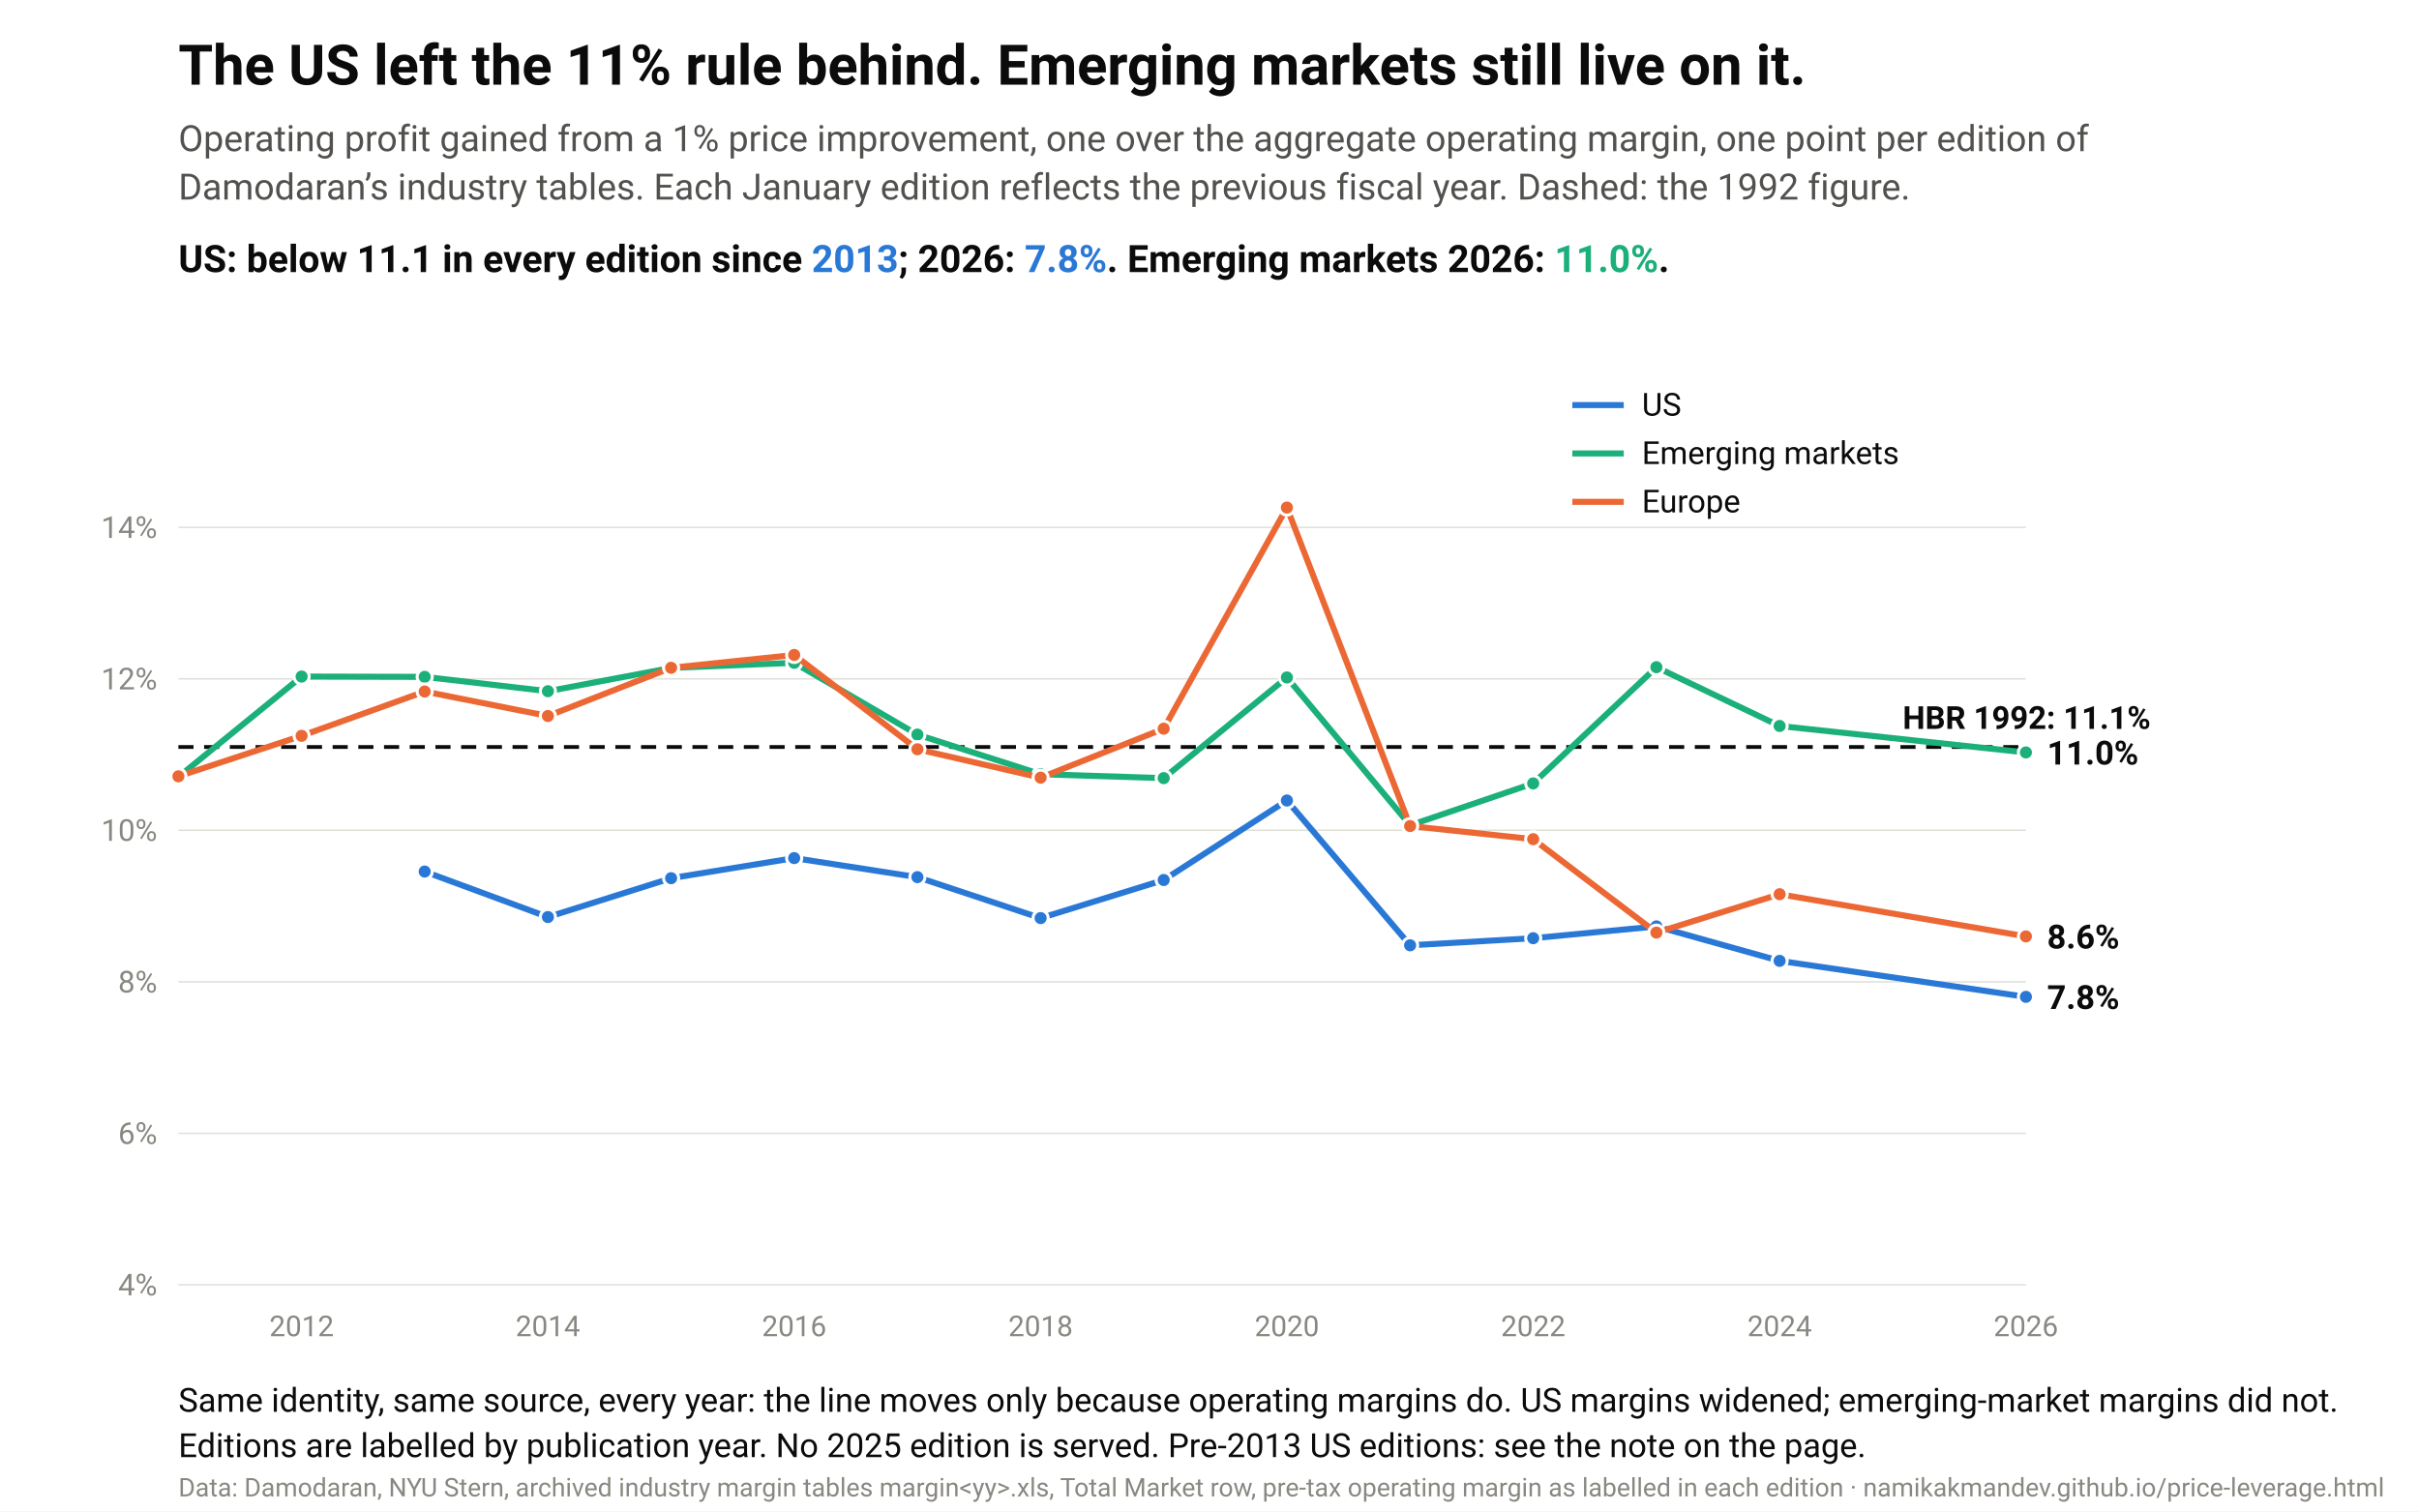
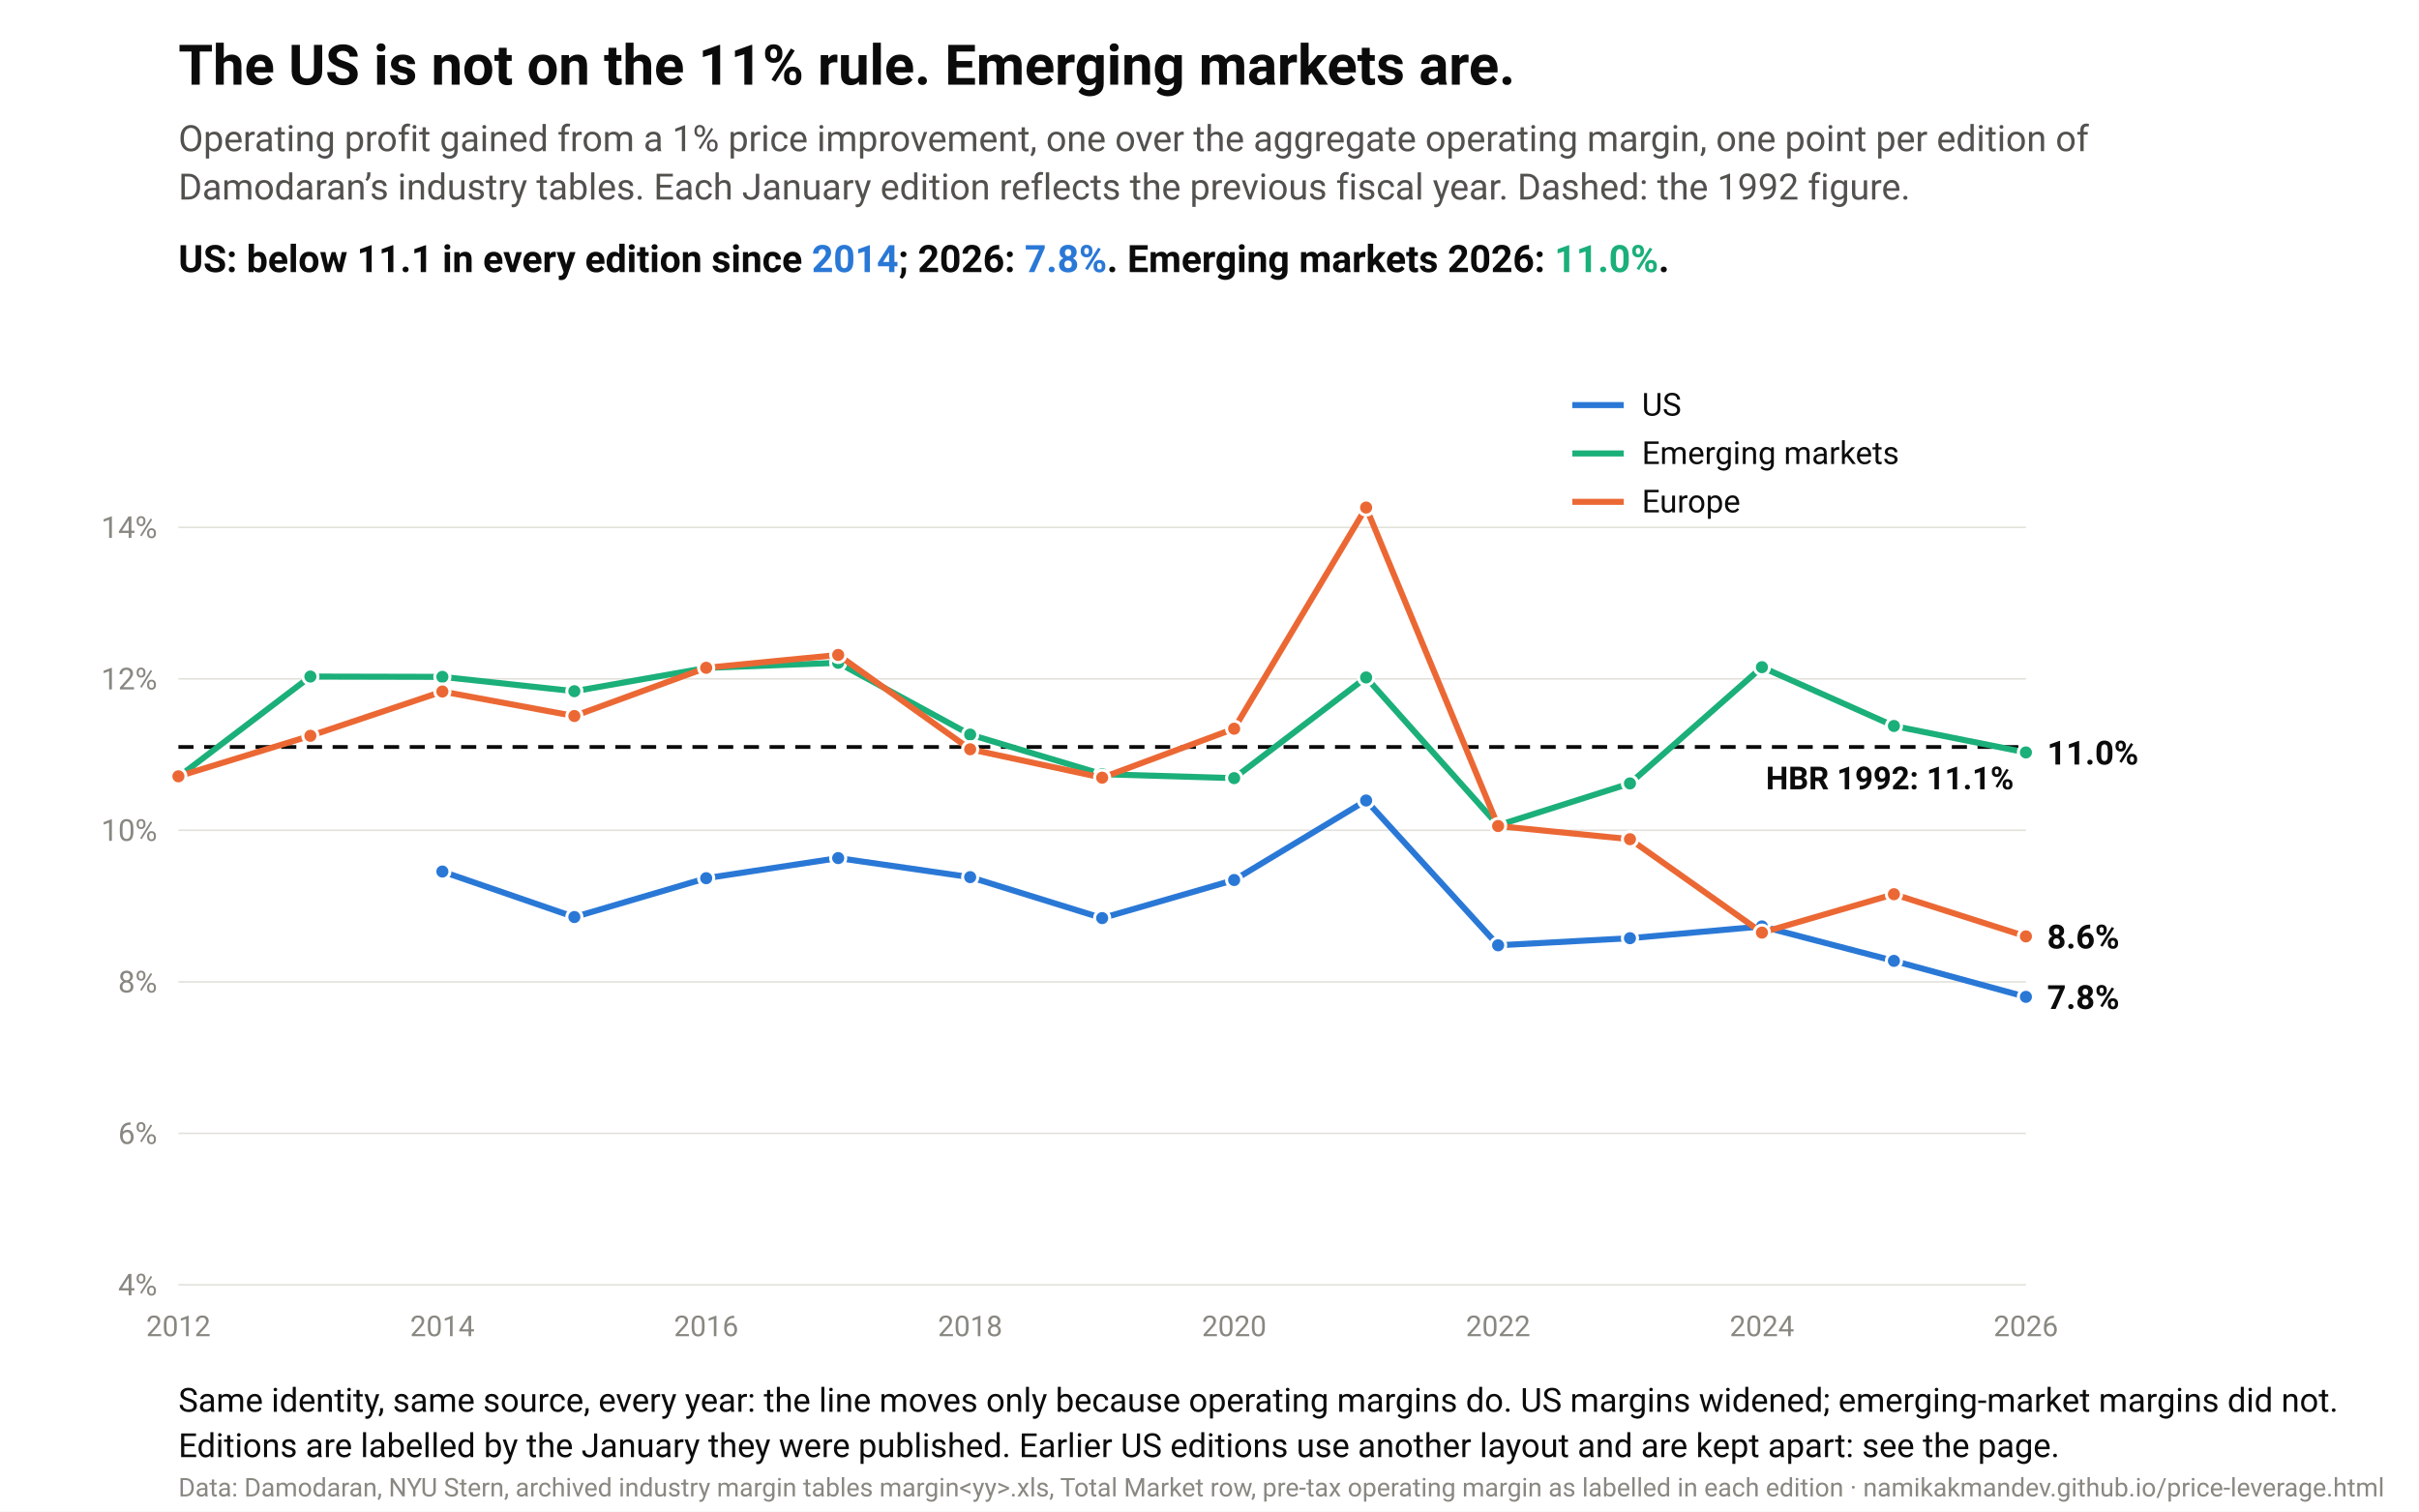
<svg xmlns="http://www.w3.org/2000/svg" width="1600" height="1000" viewBox="0 0 1600 1000" font-family="-apple-system,BlinkMacSystemFont,'Segoe UI',Roboto,'Helvetica Neue',Arial,sans-serif">
  <rect width="1600" height="1000" fill="#fff" />
-   <text x="118" y="56" font-size="37" font-weight="700" fill="#0b0b0b">The US left the 11% rule behind. Emerging markets still live on it.</text>
+   <text x="118" y="56" font-size="37" font-weight="700" fill="#0b0b0b">The US is not on the 11% rule. Emerging markets are.</text>
  <text x="118" y="100" font-size="24" fill="#52514e">Operating profit gained from a 1% price improvement, one over the aggregate operating margin, one point per edition of</text>
  <text x="118" y="132" font-size="24" fill="#52514e">Damodaran’s industry tables. Each January edition reflects the previous fiscal year. Dashed: the 1992 figure.</text>
-   <text x="118" y="180" font-size="25" font-weight="700" fill="#0b0b0b">US: below 11.1 in every edition since <tspan fill="#2a78d6">2013</tspan>; 2026: <tspan fill="#2a78d6">7.8%</tspan>.   Emerging markets 2026: <tspan fill="#1baf7a">11.0%</tspan>.</text>
+   <text x="118" y="180" font-size="25" font-weight="700" fill="#0b0b0b">US: below 11.1 in every edition since <tspan fill="#2a78d6">2014</tspan>; 2026: <tspan fill="#2a78d6">7.8%</tspan>.   Emerging markets 2026: <tspan fill="#1baf7a">11.0%</tspan>.</text>
  <line x1="118" y1="850.0" x2="1340" y2="850.0" stroke="#e1e0d9" stroke-width="1" />
  <text x="104" y="857.0" font-size="20" fill="#898781" text-anchor="end">4%</text>
  <line x1="118" y1="749.8" x2="1340" y2="749.8" stroke="#e1e0d9" stroke-width="1" />
  <text x="104" y="756.8" font-size="20" fill="#898781" text-anchor="end">6%</text>
  <line x1="118" y1="649.6" x2="1340" y2="649.6" stroke="#e1e0d9" stroke-width="1" />
  <text x="104" y="656.6" font-size="20" fill="#898781" text-anchor="end">8%</text>
  <line x1="118" y1="549.3" x2="1340" y2="549.3" stroke="#e1e0d9" stroke-width="1" />
  <text x="104" y="556.3" font-size="20" fill="#898781" text-anchor="end">10%</text>
  <line x1="118" y1="449.1" x2="1340" y2="449.1" stroke="#e1e0d9" stroke-width="1" />
  <text x="104" y="456.1" font-size="20" fill="#898781" text-anchor="end">12%</text>
  <line x1="118" y1="348.9" x2="1340" y2="348.9" stroke="#e1e0d9" stroke-width="1" />
  <text x="104" y="355.9" font-size="20" fill="#898781" text-anchor="end">14%</text>
-   <text x="199.5" y="884" font-size="19" fill="#898781" text-anchor="middle">2012</text>
-   <text x="362.4" y="884" font-size="19" fill="#898781" text-anchor="middle">2014</text>
-   <text x="525.3" y="884" font-size="19" fill="#898781" text-anchor="middle">2016</text>
-   <text x="688.3" y="884" font-size="19" fill="#898781" text-anchor="middle">2018</text>
-   <text x="851.2" y="884" font-size="19" fill="#898781" text-anchor="middle">2020</text>
-   <text x="1014.1" y="884" font-size="19" fill="#898781" text-anchor="middle">2022</text>
-   <text x="1177.1" y="884" font-size="19" fill="#898781" text-anchor="middle">2024</text>
+   <text x="118.0" y="884" font-size="19" fill="#898781" text-anchor="middle">2012</text>
+   <text x="292.6" y="884" font-size="19" fill="#898781" text-anchor="middle">2014</text>
+   <text x="467.1" y="884" font-size="19" fill="#898781" text-anchor="middle">2016</text>
+   <text x="641.7" y="884" font-size="19" fill="#898781" text-anchor="middle">2018</text>
+   <text x="816.3" y="884" font-size="19" fill="#898781" text-anchor="middle">2020</text>
+   <text x="990.9" y="884" font-size="19" fill="#898781" text-anchor="middle">2022</text>
+   <text x="1165.4" y="884" font-size="19" fill="#898781" text-anchor="middle">2024</text>
  <text x="1340.0" y="884" font-size="19" fill="#898781" text-anchor="middle">2026</text>
  <line x1="118" y1="494.2" x2="1340" y2="494.2" stroke="#0b0b0b" stroke-width="2.5" stroke-dasharray="10 7" />
-   <text x="1258.5" y="482.2" font-size="21" font-weight="700" fill="#0b0b0b">HBR 1992: 11.1%</text>
+   <text x="1332.0" y="522.2" font-size="21" font-weight="700" fill="#0b0b0b" text-anchor="end">HBR 1992: 11.1%</text>
  <line x1="1040" y1="268" x2="1074" y2="268" stroke="#2a78d6" stroke-width="4" />
  <text x="1086" y="275" font-size="21" fill="#0b0b0b">US</text>
  <line x1="1040" y1="300" x2="1074" y2="300" stroke="#1baf7a" stroke-width="4" />
  <text x="1086" y="307" font-size="21" fill="#0b0b0b">Emerging markets</text>
  <line x1="1040" y1="332" x2="1074" y2="332" stroke="#eb6834" stroke-width="4" />
  <text x="1086" y="339" font-size="21" fill="#0b0b0b">Europe</text>
-   <path d="M280.9,576.6 L362.4,606.7 L443.9,581.0 L525.3,567.7 L606.8,580.3 L688.3,607.4 L769.7,582.2 L851.2,529.6 L932.7,625.4 L1014.1,620.7 L1095.6,612.9 L1177.1,635.7 L1340.0,659.5" fill="none" stroke="#2a78d6" stroke-width="4" stroke-linejoin="round" stroke-linecap="round" />
-   <circle cx="280.9" cy="576.6" r="5" fill="#2a78d6" stroke="#fff" stroke-width="2" />
-   <circle cx="362.4" cy="606.7" r="5" fill="#2a78d6" stroke="#fff" stroke-width="2" />
-   <circle cx="443.9" cy="581.0" r="5" fill="#2a78d6" stroke="#fff" stroke-width="2" />
-   <circle cx="525.3" cy="567.7" r="5" fill="#2a78d6" stroke="#fff" stroke-width="2" />
-   <circle cx="606.8" cy="580.3" r="5" fill="#2a78d6" stroke="#fff" stroke-width="2" />
-   <circle cx="688.3" cy="607.4" r="5" fill="#2a78d6" stroke="#fff" stroke-width="2" />
-   <circle cx="769.7" cy="582.2" r="5" fill="#2a78d6" stroke="#fff" stroke-width="2" />
-   <circle cx="851.2" cy="529.6" r="5" fill="#2a78d6" stroke="#fff" stroke-width="2" />
-   <circle cx="932.7" cy="625.4" r="5" fill="#2a78d6" stroke="#fff" stroke-width="2" />
-   <circle cx="1014.1" cy="620.7" r="5" fill="#2a78d6" stroke="#fff" stroke-width="2" />
-   <circle cx="1095.6" cy="612.9" r="5" fill="#2a78d6" stroke="#fff" stroke-width="2" />
-   <circle cx="1177.1" cy="635.7" r="5" fill="#2a78d6" stroke="#fff" stroke-width="2" />
+   <path d="M292.6,576.6 L379.9,606.7 L467.1,581.0 L554.4,567.7 L641.7,580.3 L729.0,607.4 L816.3,582.2 L903.6,529.6 L990.9,625.4 L1078.1,620.7 L1165.4,612.9 L1252.7,635.7 L1340.0,659.5" fill="none" stroke="#2a78d6" stroke-width="4" stroke-linejoin="round" stroke-linecap="round" />
+   <circle cx="292.6" cy="576.6" r="5" fill="#2a78d6" stroke="#fff" stroke-width="2" />
+   <circle cx="379.9" cy="606.7" r="5" fill="#2a78d6" stroke="#fff" stroke-width="2" />
+   <circle cx="467.1" cy="581.0" r="5" fill="#2a78d6" stroke="#fff" stroke-width="2" />
+   <circle cx="554.4" cy="567.7" r="5" fill="#2a78d6" stroke="#fff" stroke-width="2" />
+   <circle cx="641.7" cy="580.3" r="5" fill="#2a78d6" stroke="#fff" stroke-width="2" />
+   <circle cx="729.0" cy="607.4" r="5" fill="#2a78d6" stroke="#fff" stroke-width="2" />
+   <circle cx="816.3" cy="582.2" r="5" fill="#2a78d6" stroke="#fff" stroke-width="2" />
+   <circle cx="903.6" cy="529.6" r="5" fill="#2a78d6" stroke="#fff" stroke-width="2" />
+   <circle cx="990.9" cy="625.4" r="5" fill="#2a78d6" stroke="#fff" stroke-width="2" />
+   <circle cx="1078.1" cy="620.7" r="5" fill="#2a78d6" stroke="#fff" stroke-width="2" />
+   <circle cx="1165.4" cy="612.9" r="5" fill="#2a78d6" stroke="#fff" stroke-width="2" />
+   <circle cx="1252.7" cy="635.7" r="5" fill="#2a78d6" stroke="#fff" stroke-width="2" />
  <circle cx="1340.0" cy="659.5" r="5" fill="#2a78d6" stroke="#fff" stroke-width="2" />
  <text x="1354.0" y="667.5" font-size="22" font-weight="700" fill="#0b0b0b">7.8%</text>
-   <path d="M118.0,514.0 L199.5,447.6 L280.9,447.8 L362.4,457.3 L443.9,441.9 L525.3,438.5 L606.8,486.0 L688.3,512.2 L769.7,514.8 L851.2,448.2 L932.7,546.0 L1014.1,518.3 L1095.6,441.4 L1177.1,480.3 L1340.0,497.8" fill="none" stroke="#1baf7a" stroke-width="4" stroke-linejoin="round" stroke-linecap="round" />
+   <path d="M118.0,514.0 L205.3,447.6 L292.6,447.8 L379.9,457.3 L467.1,441.9 L554.4,438.5 L641.7,486.0 L729.0,512.2 L816.3,514.8 L903.6,448.2 L990.9,546.0 L1078.1,518.3 L1165.4,441.4 L1252.7,480.3 L1340.0,497.8" fill="none" stroke="#1baf7a" stroke-width="4" stroke-linejoin="round" stroke-linecap="round" />
  <circle cx="118.0" cy="514.0" r="5" fill="#1baf7a" stroke="#fff" stroke-width="2" />
-   <circle cx="199.5" cy="447.6" r="5" fill="#1baf7a" stroke="#fff" stroke-width="2" />
-   <circle cx="280.9" cy="447.8" r="5" fill="#1baf7a" stroke="#fff" stroke-width="2" />
-   <circle cx="362.4" cy="457.3" r="5" fill="#1baf7a" stroke="#fff" stroke-width="2" />
-   <circle cx="443.9" cy="441.9" r="5" fill="#1baf7a" stroke="#fff" stroke-width="2" />
-   <circle cx="525.3" cy="438.5" r="5" fill="#1baf7a" stroke="#fff" stroke-width="2" />
-   <circle cx="606.8" cy="486.0" r="5" fill="#1baf7a" stroke="#fff" stroke-width="2" />
-   <circle cx="688.3" cy="512.2" r="5" fill="#1baf7a" stroke="#fff" stroke-width="2" />
-   <circle cx="769.7" cy="514.8" r="5" fill="#1baf7a" stroke="#fff" stroke-width="2" />
-   <circle cx="851.2" cy="448.2" r="5" fill="#1baf7a" stroke="#fff" stroke-width="2" />
-   <circle cx="932.7" cy="546.0" r="5" fill="#1baf7a" stroke="#fff" stroke-width="2" />
-   <circle cx="1014.1" cy="518.3" r="5" fill="#1baf7a" stroke="#fff" stroke-width="2" />
-   <circle cx="1095.6" cy="441.4" r="5" fill="#1baf7a" stroke="#fff" stroke-width="2" />
-   <circle cx="1177.1" cy="480.3" r="5" fill="#1baf7a" stroke="#fff" stroke-width="2" />
+   <circle cx="205.3" cy="447.6" r="5" fill="#1baf7a" stroke="#fff" stroke-width="2" />
+   <circle cx="292.6" cy="447.8" r="5" fill="#1baf7a" stroke="#fff" stroke-width="2" />
+   <circle cx="379.9" cy="457.3" r="5" fill="#1baf7a" stroke="#fff" stroke-width="2" />
+   <circle cx="467.1" cy="441.9" r="5" fill="#1baf7a" stroke="#fff" stroke-width="2" />
+   <circle cx="554.4" cy="438.5" r="5" fill="#1baf7a" stroke="#fff" stroke-width="2" />
+   <circle cx="641.7" cy="486.0" r="5" fill="#1baf7a" stroke="#fff" stroke-width="2" />
+   <circle cx="729.0" cy="512.2" r="5" fill="#1baf7a" stroke="#fff" stroke-width="2" />
+   <circle cx="816.3" cy="514.8" r="5" fill="#1baf7a" stroke="#fff" stroke-width="2" />
+   <circle cx="903.6" cy="448.2" r="5" fill="#1baf7a" stroke="#fff" stroke-width="2" />
+   <circle cx="990.9" cy="546.0" r="5" fill="#1baf7a" stroke="#fff" stroke-width="2" />
+   <circle cx="1078.1" cy="518.3" r="5" fill="#1baf7a" stroke="#fff" stroke-width="2" />
+   <circle cx="1165.4" cy="441.4" r="5" fill="#1baf7a" stroke="#fff" stroke-width="2" />
+   <circle cx="1252.7" cy="480.3" r="5" fill="#1baf7a" stroke="#fff" stroke-width="2" />
  <circle cx="1340.0" cy="497.8" r="5" fill="#1baf7a" stroke="#fff" stroke-width="2" />
  <text x="1354.0" y="505.8" font-size="22" font-weight="700" fill="#0b0b0b">11.0%</text>
-   <path d="M118.0,513.6 L199.5,486.8 L280.9,457.5 L362.4,473.7 L443.9,441.8 L525.3,433.3 L606.8,495.7 L688.3,514.5 L769.7,482.1 L851.2,335.8 L932.7,546.5 L1014.1,555.2 L1095.6,617.0 L1177.1,591.6 L1340.0,619.5" fill="none" stroke="#eb6834" stroke-width="4" stroke-linejoin="round" stroke-linecap="round" />
+   <path d="M118.0,513.6 L205.3,486.8 L292.6,457.5 L379.9,473.7 L467.1,441.8 L554.4,433.3 L641.7,495.7 L729.0,514.5 L816.3,482.1 L903.6,335.8 L990.9,546.5 L1078.1,555.2 L1165.4,617.0 L1252.7,591.6 L1340.0,619.5" fill="none" stroke="#eb6834" stroke-width="4" stroke-linejoin="round" stroke-linecap="round" />
  <circle cx="118.0" cy="513.6" r="5" fill="#eb6834" stroke="#fff" stroke-width="2" />
-   <circle cx="199.5" cy="486.8" r="5" fill="#eb6834" stroke="#fff" stroke-width="2" />
-   <circle cx="280.9" cy="457.5" r="5" fill="#eb6834" stroke="#fff" stroke-width="2" />
-   <circle cx="362.4" cy="473.7" r="5" fill="#eb6834" stroke="#fff" stroke-width="2" />
-   <circle cx="443.9" cy="441.8" r="5" fill="#eb6834" stroke="#fff" stroke-width="2" />
-   <circle cx="525.3" cy="433.3" r="5" fill="#eb6834" stroke="#fff" stroke-width="2" />
-   <circle cx="606.8" cy="495.7" r="5" fill="#eb6834" stroke="#fff" stroke-width="2" />
-   <circle cx="688.3" cy="514.5" r="5" fill="#eb6834" stroke="#fff" stroke-width="2" />
-   <circle cx="769.7" cy="482.1" r="5" fill="#eb6834" stroke="#fff" stroke-width="2" />
-   <circle cx="851.2" cy="335.8" r="5" fill="#eb6834" stroke="#fff" stroke-width="2" />
-   <circle cx="932.7" cy="546.5" r="5" fill="#eb6834" stroke="#fff" stroke-width="2" />
-   <circle cx="1014.1" cy="555.2" r="5" fill="#eb6834" stroke="#fff" stroke-width="2" />
-   <circle cx="1095.6" cy="617.0" r="5" fill="#eb6834" stroke="#fff" stroke-width="2" />
-   <circle cx="1177.1" cy="591.6" r="5" fill="#eb6834" stroke="#fff" stroke-width="2" />
+   <circle cx="205.3" cy="486.8" r="5" fill="#eb6834" stroke="#fff" stroke-width="2" />
+   <circle cx="292.6" cy="457.5" r="5" fill="#eb6834" stroke="#fff" stroke-width="2" />
+   <circle cx="379.9" cy="473.7" r="5" fill="#eb6834" stroke="#fff" stroke-width="2" />
+   <circle cx="467.1" cy="441.8" r="5" fill="#eb6834" stroke="#fff" stroke-width="2" />
+   <circle cx="554.4" cy="433.3" r="5" fill="#eb6834" stroke="#fff" stroke-width="2" />
+   <circle cx="641.7" cy="495.7" r="5" fill="#eb6834" stroke="#fff" stroke-width="2" />
+   <circle cx="729.0" cy="514.5" r="5" fill="#eb6834" stroke="#fff" stroke-width="2" />
+   <circle cx="816.3" cy="482.1" r="5" fill="#eb6834" stroke="#fff" stroke-width="2" />
+   <circle cx="903.6" cy="335.8" r="5" fill="#eb6834" stroke="#fff" stroke-width="2" />
+   <circle cx="990.9" cy="546.5" r="5" fill="#eb6834" stroke="#fff" stroke-width="2" />
+   <circle cx="1078.1" cy="555.2" r="5" fill="#eb6834" stroke="#fff" stroke-width="2" />
+   <circle cx="1165.4" cy="617.0" r="5" fill="#eb6834" stroke="#fff" stroke-width="2" />
+   <circle cx="1252.7" cy="591.6" r="5" fill="#eb6834" stroke="#fff" stroke-width="2" />
  <circle cx="1340.0" cy="619.5" r="5" fill="#eb6834" stroke="#fff" stroke-width="2" />
  <text x="1354.0" y="627.5" font-size="22" font-weight="700" fill="#0b0b0b">8.6%</text>
  <text x="118" y="934" font-size="22" fill="#0b0b0b">Same identity, same source, every year: the line moves only because operating margins do. US margins widened; emerging-market margins did not.</text>
-   <text x="118" y="964" font-size="22" fill="#0b0b0b">Editions are labelled by publication year. No 2025 edition is served. Pre-2013 US editions: see the note on the page.</text>
+   <text x="118" y="964" font-size="22" fill="#0b0b0b">Editions are labelled by the January they were published. Earlier US editions use another layout and are kept apart: see the page.</text>
  <text x="118" y="990" font-size="17" fill="#898781">Data: Damodaran, NYU Stern, archived industry margin tables margin&lt;yy&gt;.xls, Total Market row, pre-tax operating margin as labelled in each edition · namikakmandev.github.io/price-leverage.html</text>
</svg>
